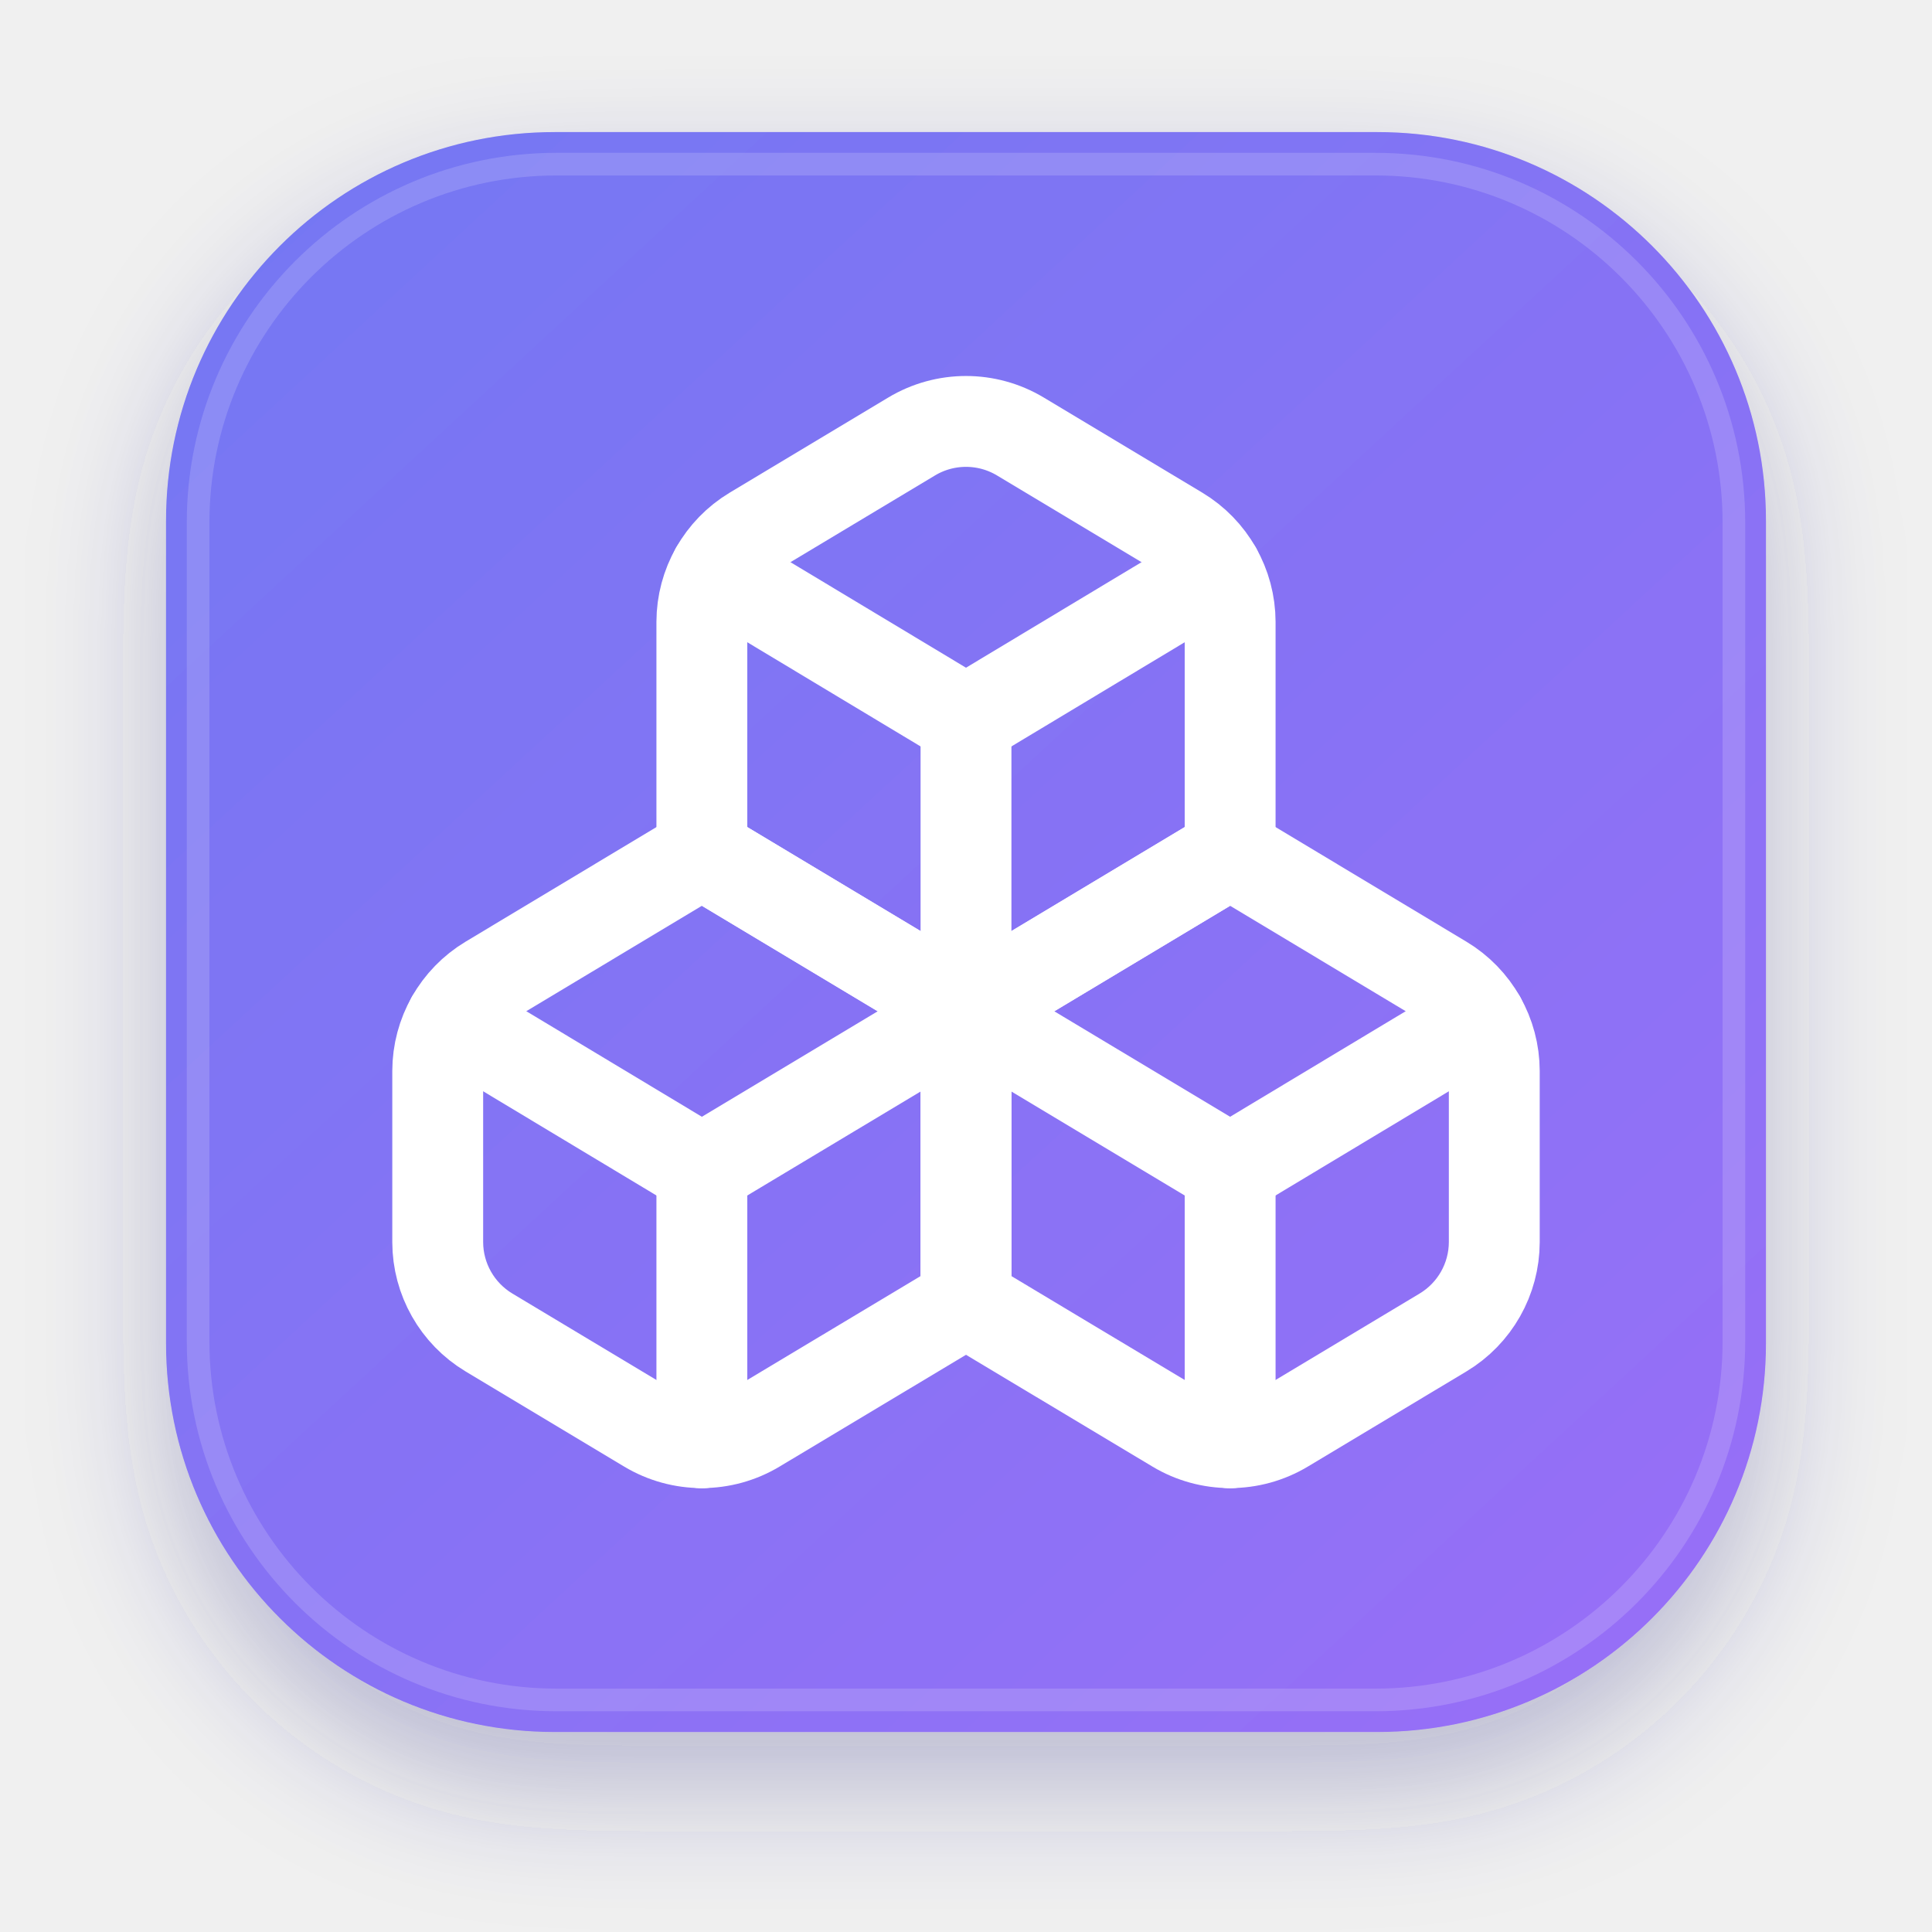
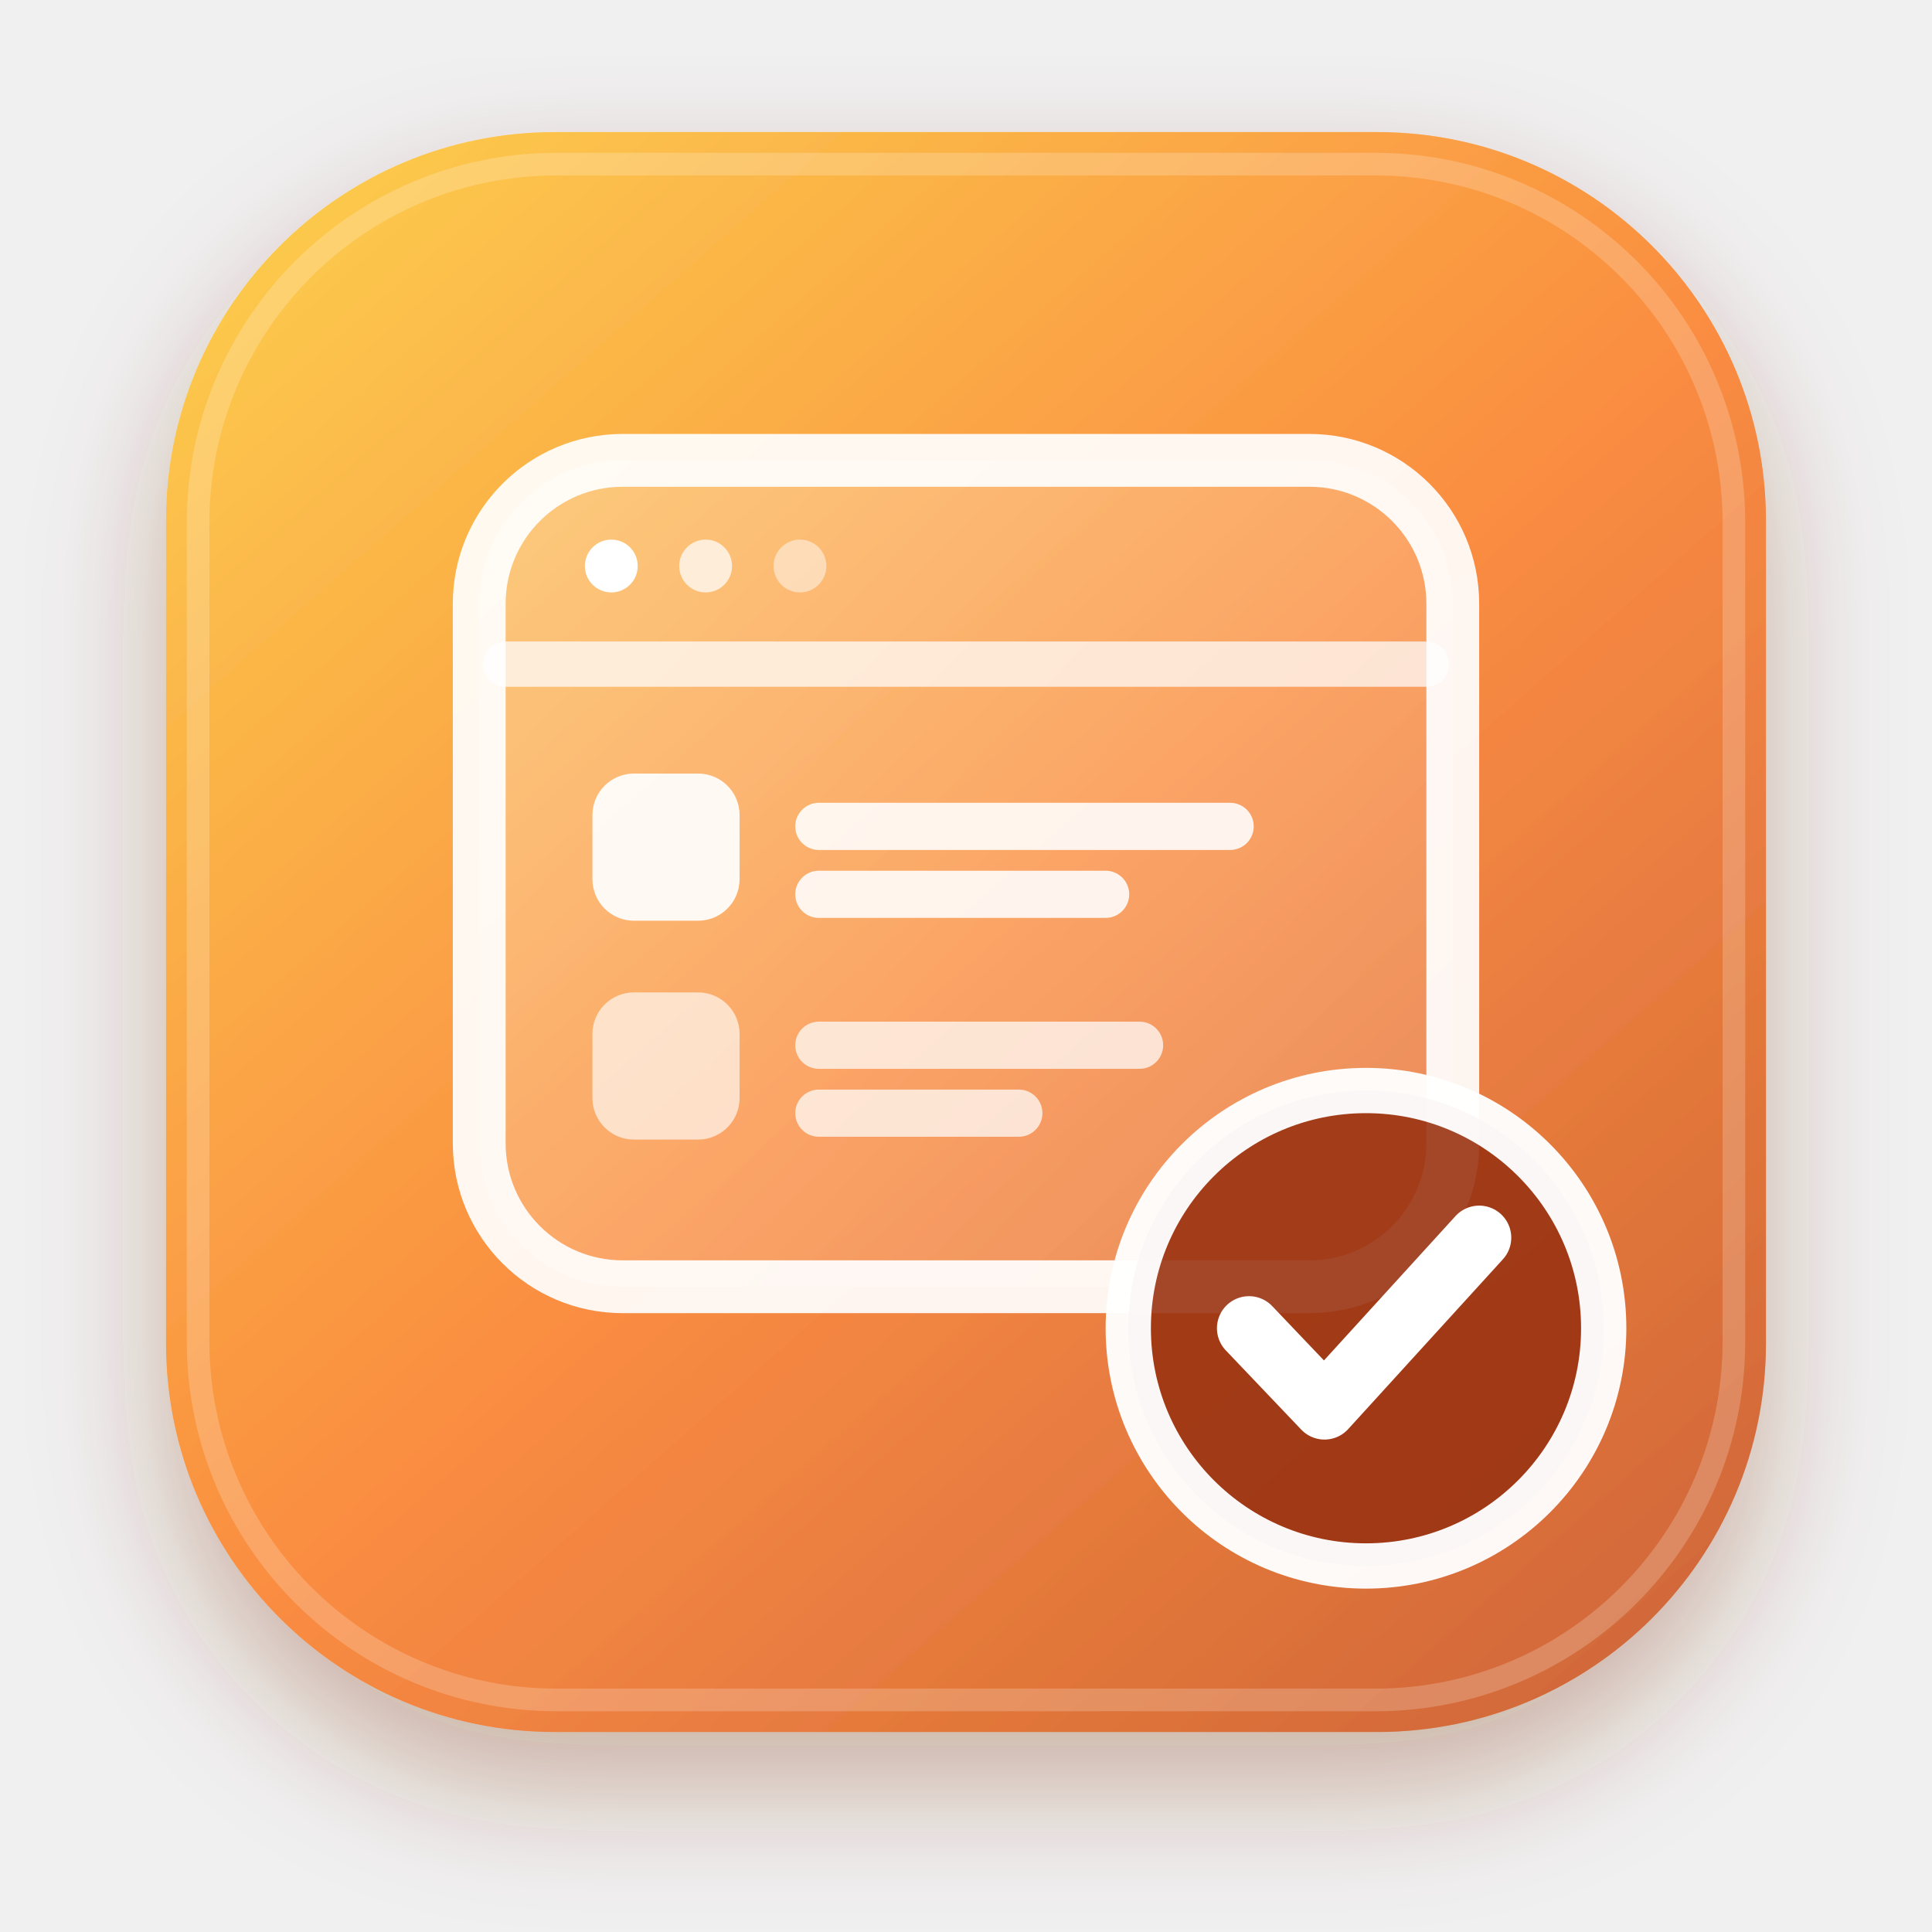
<svg xmlns="http://www.w3.org/2000/svg" width="1024" height="1024" viewBox="0 0 1024 1024">
  <defs>
-     <linearGradient id="sam-lab-gradient" x1="128" y1="96" x2="896" y2="928" gradientUnits="userSpaceOnUse">
-       <stop offset="0" stop-color="#6366f1" />
-       <stop offset="1" stop-color="#8b5cf6" />
+     <linearGradient id="sam-lab-gradient" x1="150" y1="92" x2="888" y2="930" gradientUnits="userSpaceOnUse">
+       <stop offset="0" stop-color="#fbbf24" />
+       <stop offset=".5" stop-color="#f97316" />
+       <stop offset="1" stop-color="#c2410c" />
    </linearGradient>
-     <radialGradient id="sam-lab-highlight" cx="0" cy="0" r="1" gradientTransform="translate(310 220) rotate(52) scale(720)">
-       <stop stop-color="#ffffff" stop-opacity=".24" />
+     <radialGradient id="sam-lab-highlight" cx="0" cy="0" r="1" gradientTransform="translate(286 196) rotate(50) scale(760)">
+       <stop stop-color="#ffffff" stop-opacity=".34" />
      <stop offset="1" stop-color="#ffffff" stop-opacity="0" />
    </radialGradient>
+     <linearGradient id="sam-lab-panel" x1="292" y1="270" x2="736" y2="694" gradientUnits="userSpaceOnUse">
+       <stop stop-color="#ffffff" stop-opacity=".28" />
+       <stop offset="1" stop-color="#ffffff" stop-opacity=".12" />
+     </linearGradient>
    <filter id="sam-lab-shadow" x="-20%" y="-20%" width="140%" height="150%">
-       <feDropShadow dx="0" dy="30" stdDeviation="34" flood-color="#312e81" flood-opacity=".28" />
+       <feDropShadow dx="0" dy="30" stdDeviation="34" flood-color="#7c2d12" flood-opacity=".32" />
    </filter>
  </defs>
  <rect x="88" y="70" width="848" height="848" rx="206" fill="url(#sam-lab-gradient)" filter="url(#sam-lab-shadow)" />
  <rect x="88" y="70" width="848" height="848" rx="206" fill="url(#sam-lab-highlight)" />
-   <rect x="105" y="87" width="814" height="814" rx="190" fill="none" stroke="#ffffff" stroke-opacity=".16" stroke-width="12" />
-   <g transform="translate(176 158) scale(28)" fill="none" stroke="#ffffff" stroke-width="1.72" stroke-linecap="round" stroke-linejoin="round">
-     <path d="M2.97 12.92A2 2 0 0 0 2 14.63v3.24a2 2 0 0 0 .97 1.71l3 1.8a2 2 0 0 0 2.06 0L12 19v-5.5l-5-3-4.03 2.42Z" />
-     <path d="m7 16.5-4.74-2.85" />
-     <path d="m7 16.5 5-3" />
-     <path d="M7 16.5v5.17" />
-     <path d="M12 13.5V19l3.97 2.38a2 2 0 0 0 2.06 0l3-1.8a2 2 0 0 0 .97-1.71v-3.24a2 2 0 0 0-.97-1.71L17 10.5l-5 3Z" />
-     <path d="m17 16.5-5-3" />
-     <path d="m17 16.5 4.74-2.85" />
-     <path d="M17 16.5v5.17" />
-     <path d="M7.97 4.42A2 2 0 0 0 7 6.13v4.37l5 3 5-3V6.13a2 2 0 0 0-.97-1.71l-3-1.8a2 2 0 0 0-2.06 0l-3 1.8Z" />
-     <path d="M12 8 7.26 5.15" />
-     <path d="m12 8 4.74-2.85" />
-     <path d="M12 13.5V8" />
+   <rect x="105" y="87" width="814" height="814" rx="190" fill="none" stroke="#ffffff" stroke-opacity=".2" stroke-width="12" />
+   <g stroke="#ffffff" stroke-linecap="round" stroke-linejoin="round">
+     <rect x="254" y="244" width="516" height="438" rx="76" fill="url(#sam-lab-panel)" stroke-opacity=".92" stroke-width="28" />
+     <path d="M268 352h488" fill="none" stroke-opacity=".72" stroke-width="24" />
+     <circle cx="324" cy="300" r="14" fill="#ffffff" stroke="none" />
+     <circle cx="374" cy="300" r="14" fill="#ffffff" fill-opacity=".72" stroke="none" />
+     <circle cx="424" cy="300" r="14" fill="#ffffff" fill-opacity=".48" stroke="none" />
+     <rect x="314" y="410" width="78" height="78" rx="22" fill="#ffffff" fill-opacity=".92" stroke="none" />
+     <path d="M434 438h218M434 474h152" fill="none" stroke-opacity=".88" stroke-width="25" />
+     <rect x="314" y="526" width="78" height="78" rx="22" fill="#ffffff" fill-opacity=".64" stroke="none" />
+     <path d="M434 554h170M434 590h106" fill="none" stroke-opacity=".72" stroke-width="25" />
+     <circle cx="724" cy="704" r="126" fill="#9a3412" fill-opacity=".9" stroke-opacity=".96" stroke-width="24" />
+     <path d="m662 704 40 42 82-90" fill="none" stroke-width="34" />
  </g>
</svg>
